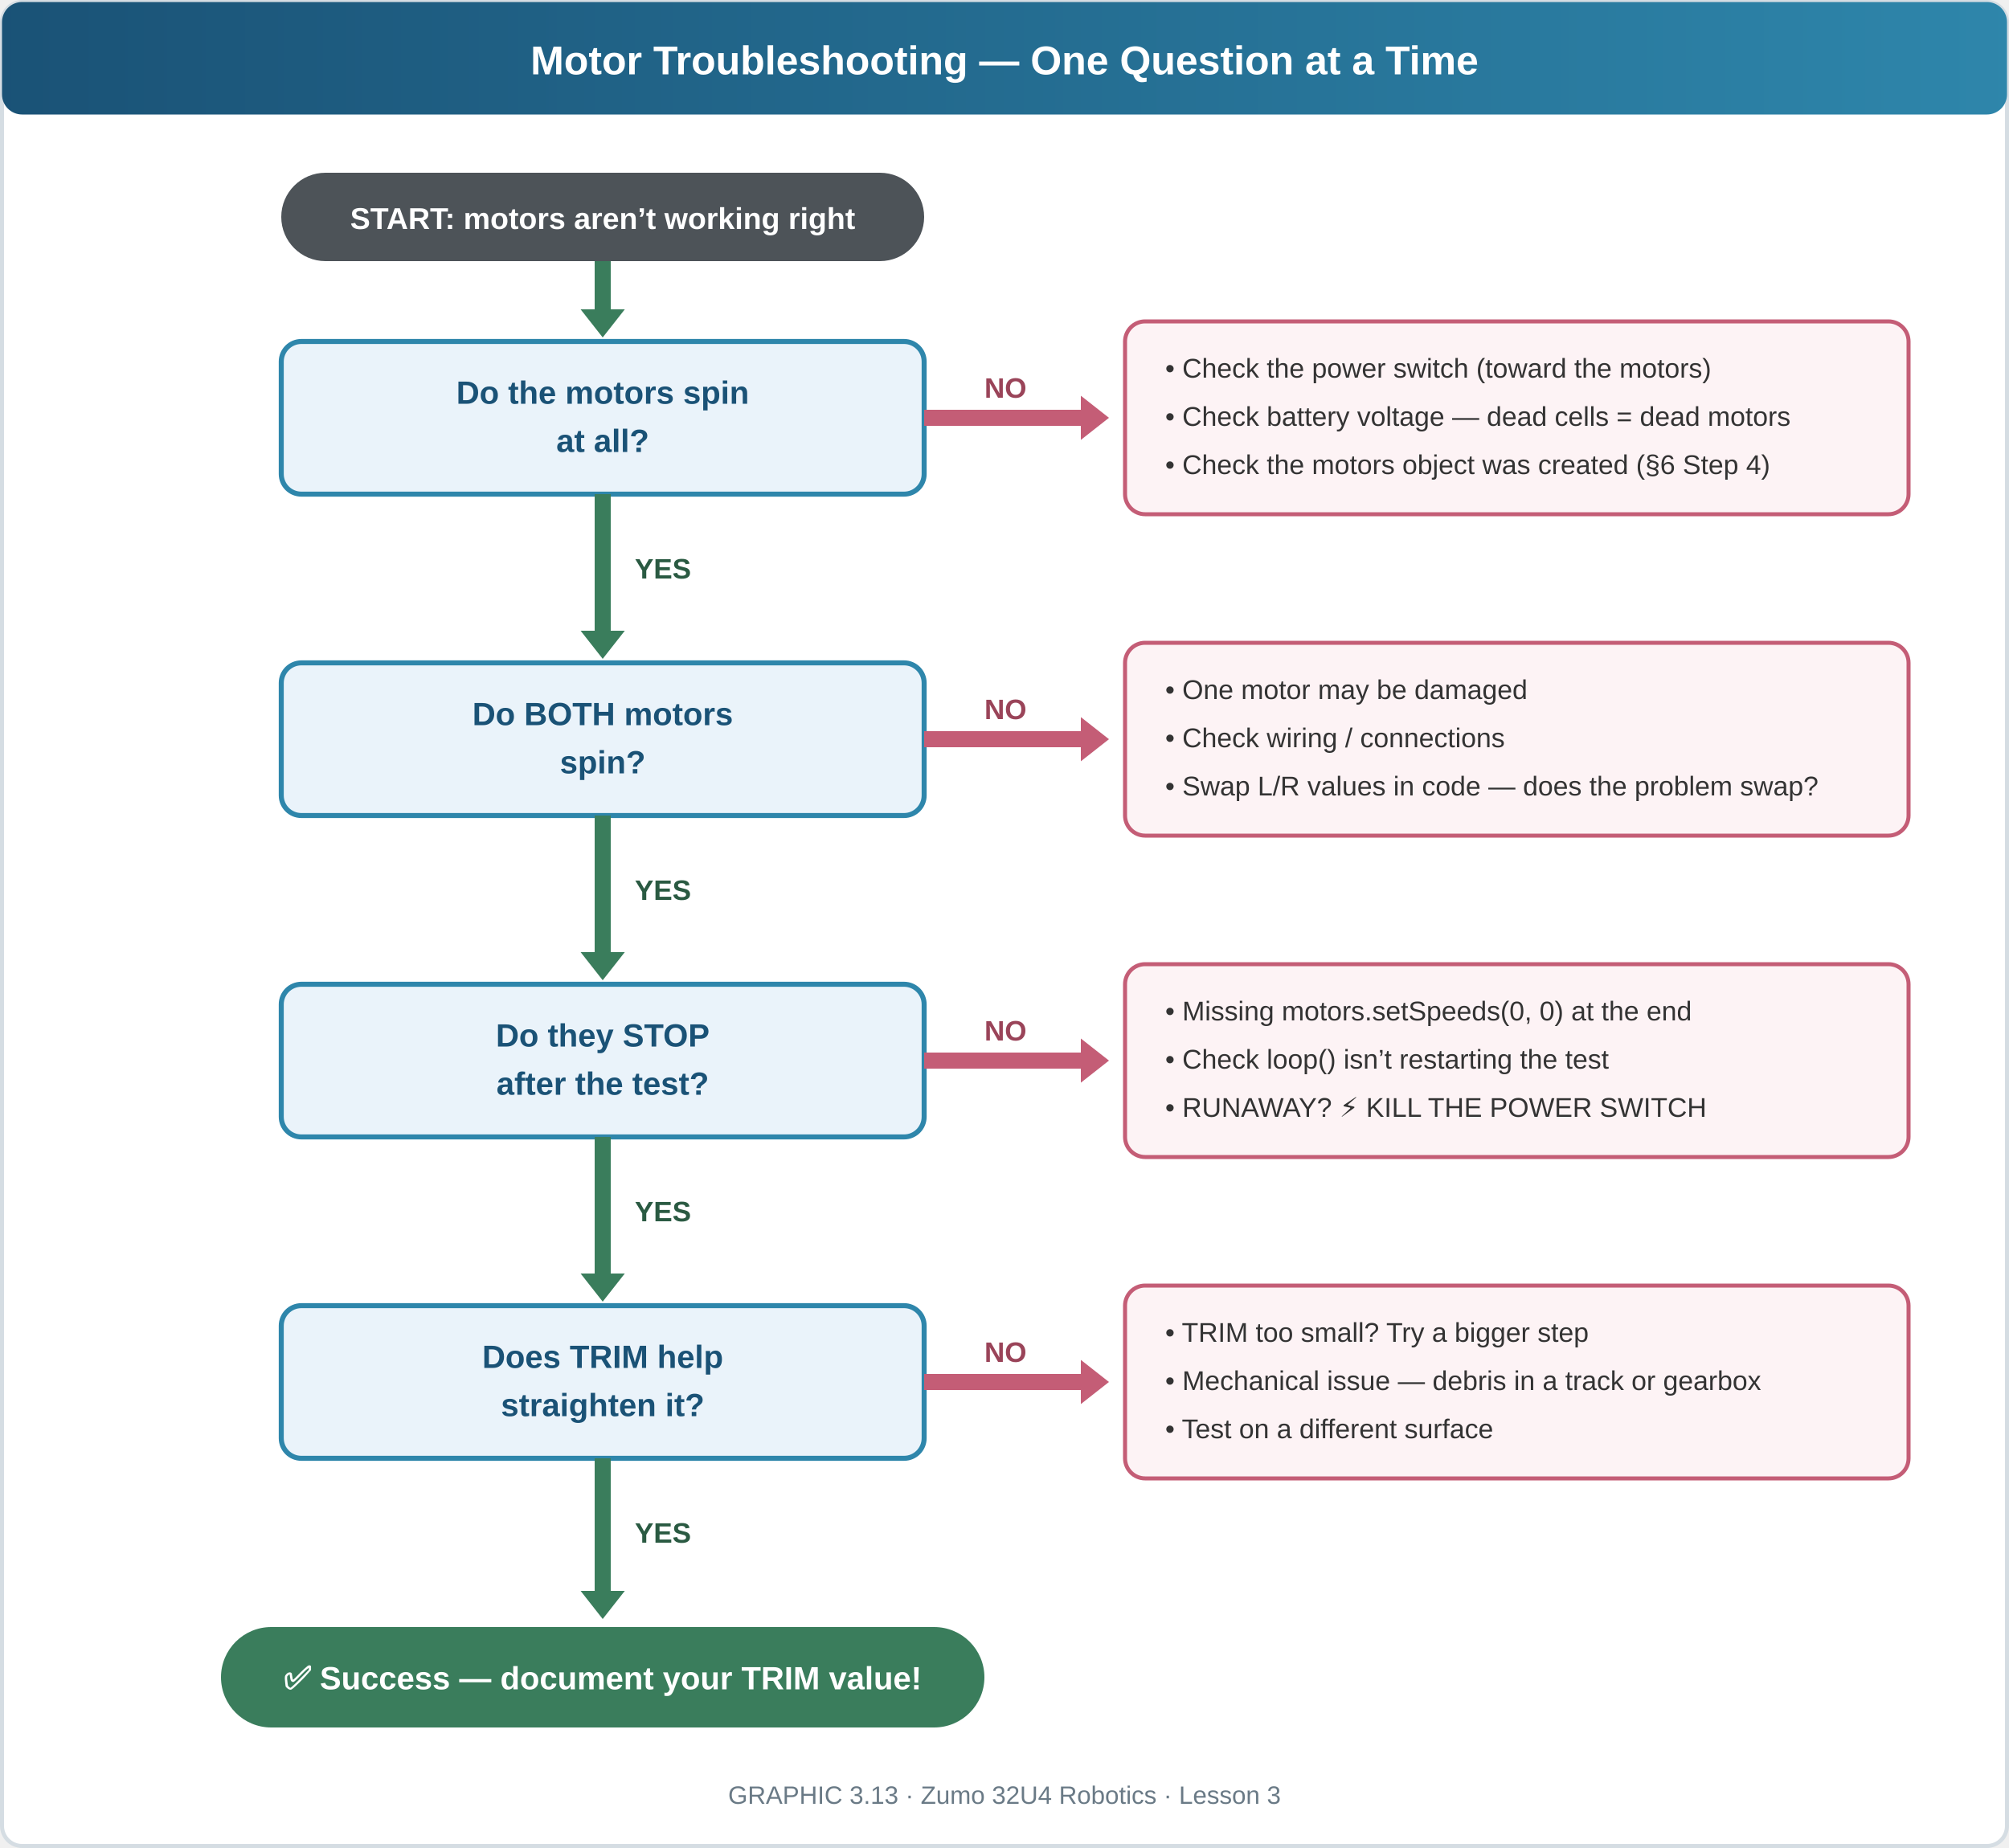
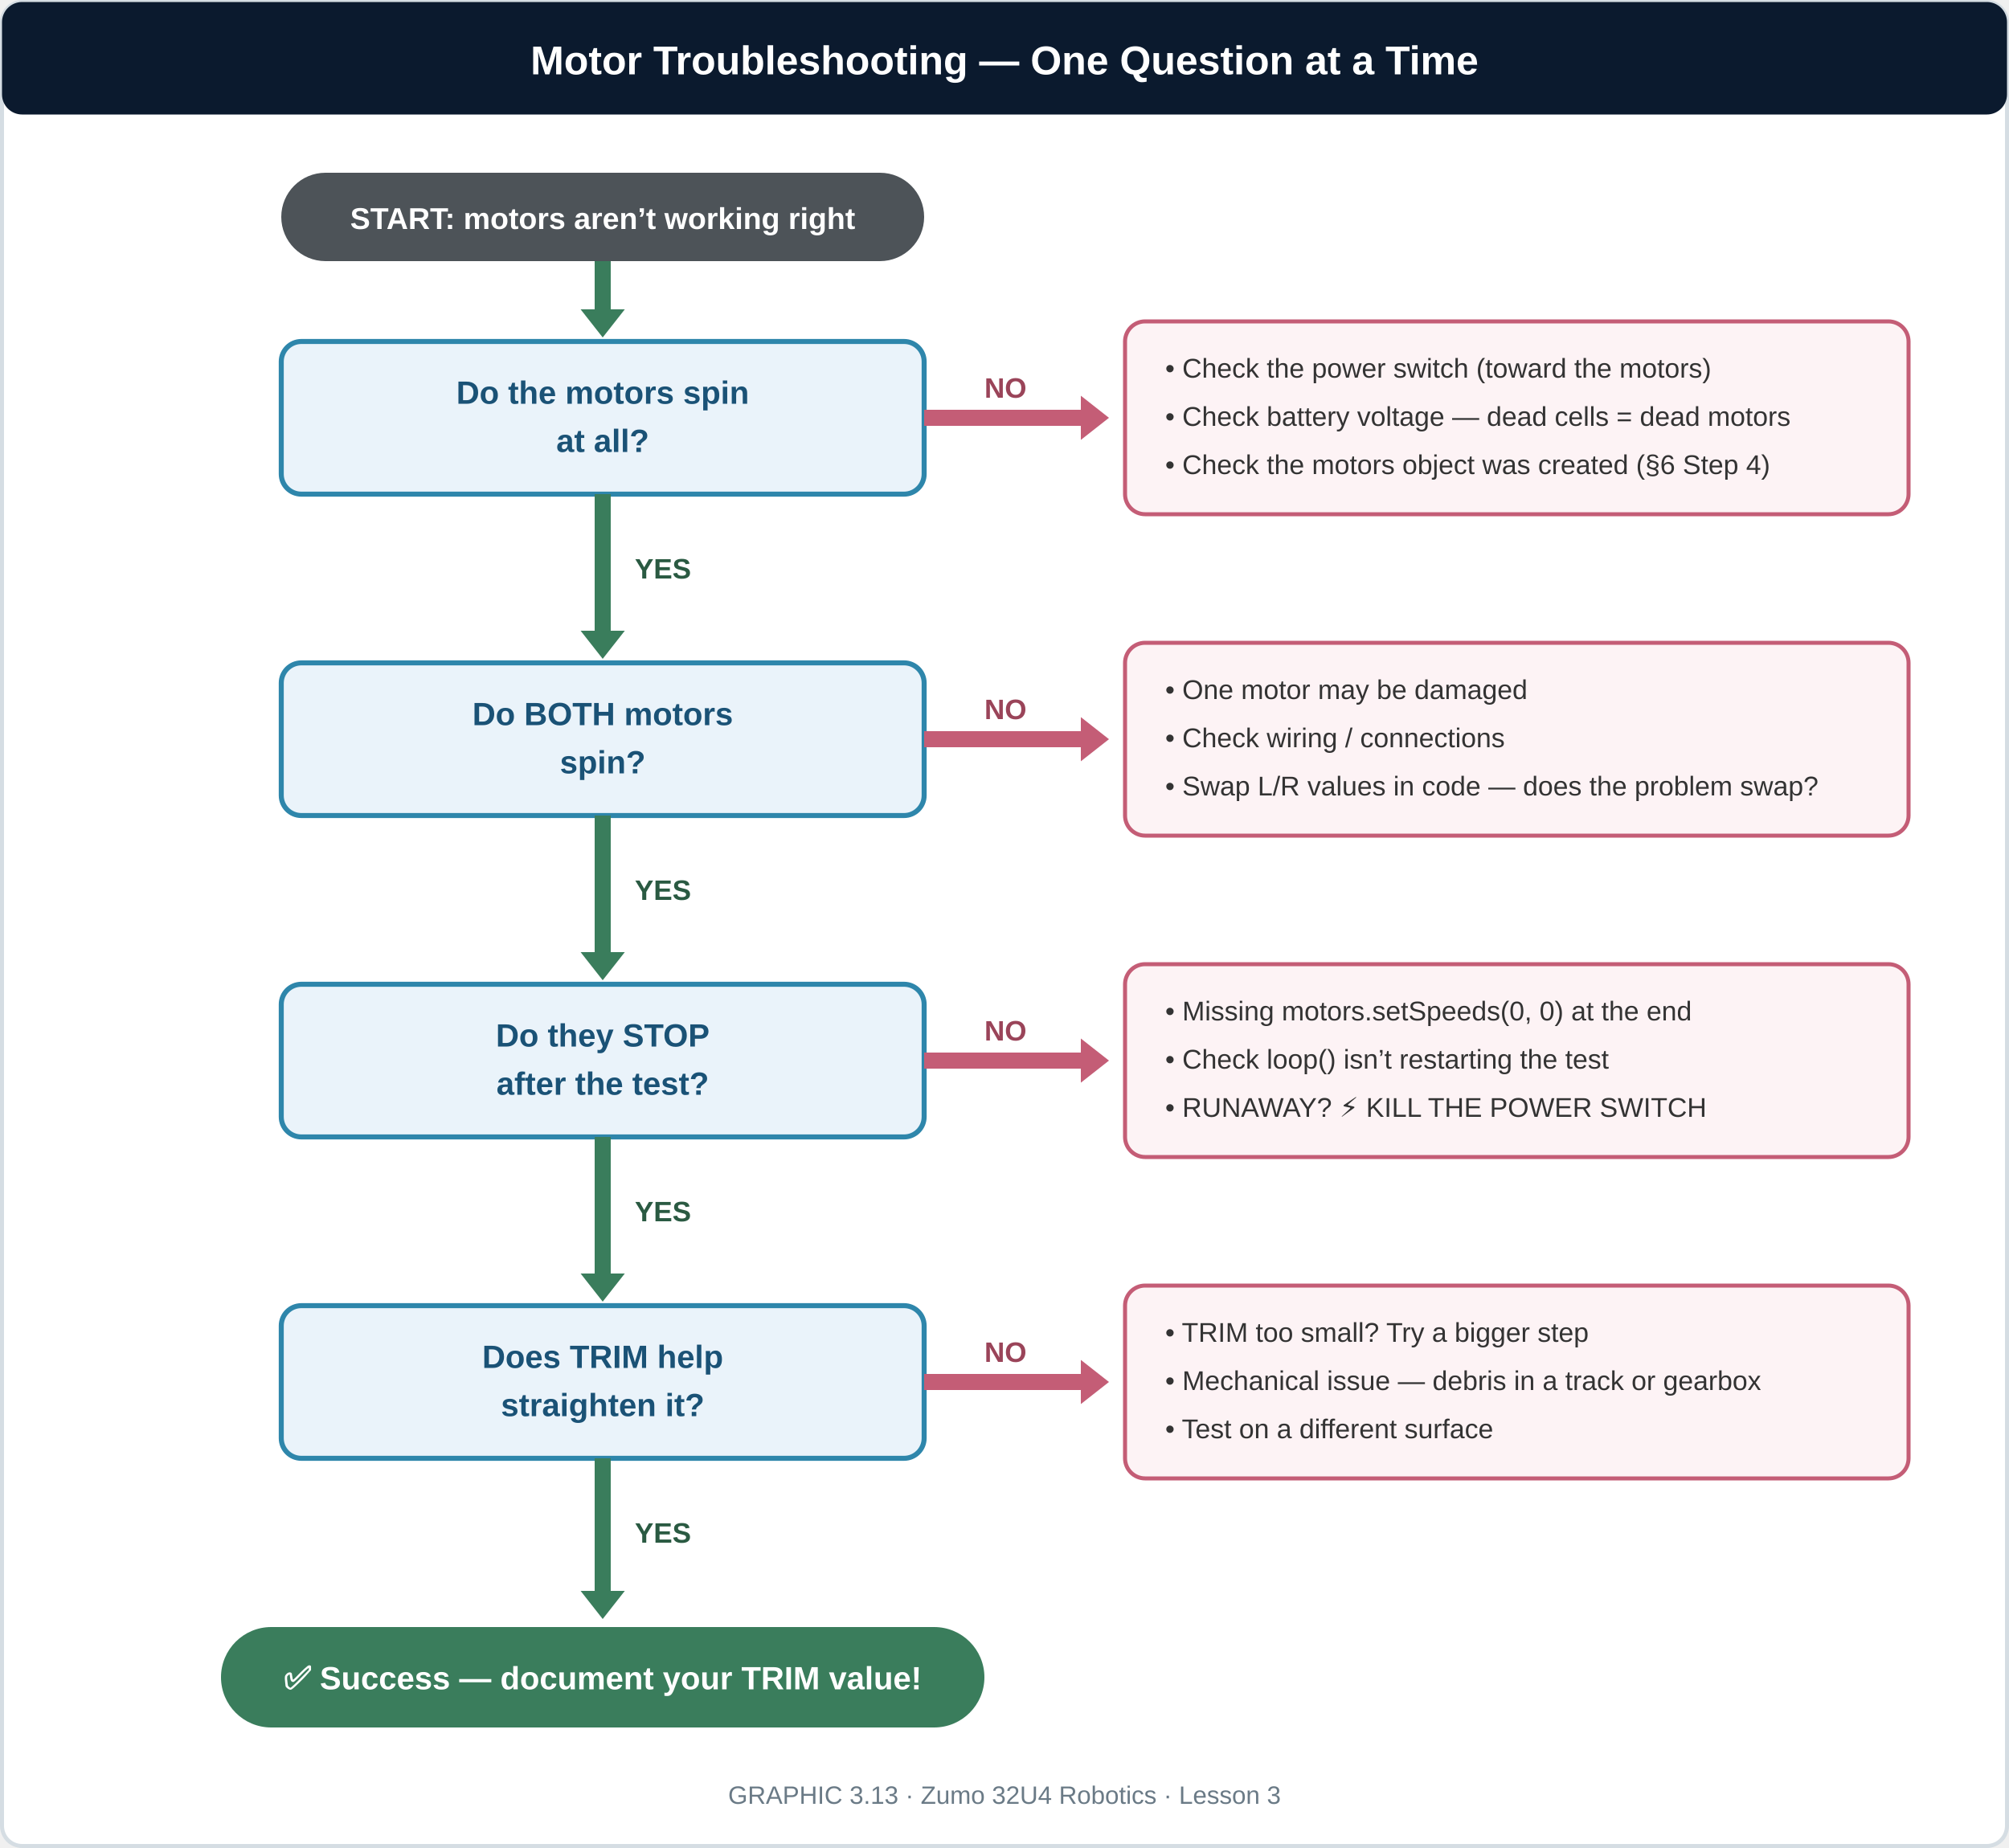
<svg xmlns="http://www.w3.org/2000/svg" viewBox="0 0 1000 920" font-family="Arial, Helvetica, sans-serif">
  <rect x="1" y="1" width="998" height="918" rx="10" fill="#ffffff" stroke="#d5dde3" stroke-width="2" />
-   <defs>
-     <linearGradient id="tg" x1="0" y1="0" x2="1" y2="0">
-       <stop offset="0" stop-color="#1a5276" />
-       <stop offset="1" stop-color="#2e86ab" />
-     </linearGradient>
-   </defs>
-   <rect x="1" y="1" width="998" height="56" rx="10" fill="url(#tg)" />
+   <defs />
+   <rect x="1" y="1" width="998" height="56" rx="10" fill="#0B1A2E" />
  <text x="500" y="37" font-size="20" font-weight="bold" fill="#ffffff" text-anchor="middle">Motor Troubleshooting — One Question at a Time</text>
  <rect x="140" y="86" width="320" height="44" rx="22" fill="#4d5358" />
  <text x="300" y="114" font-size="15" font-weight="bold" fill="#ffffff" text-anchor="middle">START: motors aren’t working right</text>
  <polygon points="296,130 304,130 304,154 311,154 300,168 289,154 296,154" fill="#3a7d5c" />
  <rect x="140" y="170" width="320" height="76" rx="10" fill="#eaf3fa" stroke="#2e86ab" stroke-width="2.5" />
  <text x="300" y="201" font-size="16" font-weight="bold" fill="#1a5276" text-anchor="middle">Do the motors spin</text>
  <text x="300" y="225" font-size="16" font-weight="bold" fill="#1a5276" text-anchor="middle">at all?</text>
  <rect x="140" y="330" width="320" height="76" rx="10" fill="#eaf3fa" stroke="#2e86ab" stroke-width="2.5" />
  <text x="300" y="361" font-size="16" font-weight="bold" fill="#1a5276" text-anchor="middle">Do BOTH motors</text>
  <text x="300" y="385" font-size="16" font-weight="bold" fill="#1a5276" text-anchor="middle">spin?</text>
  <rect x="140" y="490" width="320" height="76" rx="10" fill="#eaf3fa" stroke="#2e86ab" stroke-width="2.5" />
  <text x="300" y="521" font-size="16" font-weight="bold" fill="#1a5276" text-anchor="middle">Do they STOP</text>
  <text x="300" y="545" font-size="16" font-weight="bold" fill="#1a5276" text-anchor="middle">after the test?</text>
  <rect x="140" y="650" width="320" height="76" rx="10" fill="#eaf3fa" stroke="#2e86ab" stroke-width="2.5" />
  <text x="300" y="681" font-size="16" font-weight="bold" fill="#1a5276" text-anchor="middle">Does TRIM help</text>
  <text x="300" y="705" font-size="16" font-weight="bold" fill="#1a5276" text-anchor="middle">straighten it?</text>
  <polygon points="296,246 304,246 304,314 311,314 300,328 289,314 296,314" fill="#3a7d5c" />
  <text x="316" y="288" font-size="14" font-weight="bold" fill="#2a5a42">YES</text>
  <polygon points="296,406 304,406 304,474 311,474 300,488 289,474 296,474" fill="#3a7d5c" />
  <text x="316" y="448" font-size="14" font-weight="bold" fill="#2a5a42">YES</text>
  <polygon points="296,566 304,566 304,634 311,634 300,648 289,634 296,634" fill="#3a7d5c" />
  <text x="316" y="608" font-size="14" font-weight="bold" fill="#2a5a42">YES</text>
  <rect x="560" y="160" width="390" height="96" rx="10" fill="#fdf3f5" stroke="#c45d76" stroke-width="2" />
  <text x="580" y="188" font-size="13.5" fill="#333333">• Check the power switch (toward the motors)</text>
  <text x="580" y="212" font-size="13.5" fill="#333333">• Check battery voltage — dead cells = dead motors</text>
  <text x="580" y="236" font-size="13.5" fill="#333333">• Check the motors object was created (§6 Step 4)</text>
  <rect x="560" y="320" width="390" height="96" rx="10" fill="#fdf3f5" stroke="#c45d76" stroke-width="2" />
  <text x="580" y="348" font-size="13.5" fill="#333333">• One motor may be damaged</text>
  <text x="580" y="372" font-size="13.5" fill="#333333">• Check wiring / connections</text>
  <text x="580" y="396" font-size="13.5" fill="#333333">• Swap L/R values in code — does the problem swap?</text>
  <rect x="560" y="480" width="390" height="96" rx="10" fill="#fdf3f5" stroke="#c45d76" stroke-width="2" />
  <text x="580" y="508" font-size="13.5" fill="#333333">• Missing motors.setSpeeds(0, 0) at the end</text>
  <text x="580" y="532" font-size="13.5" fill="#333333">• Check loop() isn’t restarting the test</text>
  <text x="580" y="556" font-size="13.5" fill="#333333">• RUNAWAY? ⚡ KILL THE POWER SWITCH</text>
  <rect x="560" y="640" width="390" height="96" rx="10" fill="#fdf3f5" stroke="#c45d76" stroke-width="2" />
  <text x="580" y="668" font-size="13.5" fill="#333333">• TRIM too small? Try a bigger step</text>
  <text x="580" y="692" font-size="13.5" fill="#333333">• Mechanical issue — debris in a track or gearbox</text>
  <text x="580" y="716" font-size="13.5" fill="#333333">• Test on a different surface</text>
  <polygon points="460,204 538,204 538,197 552,208 538,219 538,212 460,212" fill="#c45d76" />
  <text x="490" y="198" font-size="14" font-weight="bold" fill="#9a4459">NO</text>
  <polygon points="460,364 538,364 538,357 552,368 538,379 538,372 460,372" fill="#c45d76" />
  <text x="490" y="358" font-size="14" font-weight="bold" fill="#9a4459">NO</text>
  <polygon points="460,524 538,524 538,517 552,528 538,539 538,532 460,532" fill="#c45d76" />
  <text x="490" y="518" font-size="14" font-weight="bold" fill="#9a4459">NO</text>
  <polygon points="460,684 538,684 538,677 552,688 538,699 538,692 460,692" fill="#c45d76" />
  <text x="490" y="678" font-size="14" font-weight="bold" fill="#9a4459">NO</text>
  <polygon points="296,726 304,726 304,792 311,792 300,806 289,792 296,792" fill="#3a7d5c" />
  <text x="316" y="768" font-size="14" font-weight="bold" fill="#2a5a42">YES</text>
  <rect x="110" y="810" width="380" height="50" rx="25" fill="#3a7d5c" />
  <text x="300" y="841" font-size="16" font-weight="bold" fill="#ffffff" text-anchor="middle">✅ Success — document your TRIM value!</text>
  <text x="500" y="898" font-size="12.5" fill="#6a7a86" text-anchor="middle">GRAPHIC 3.13 · Zumo 32U4 Robotics · Lesson 3</text>
</svg>
